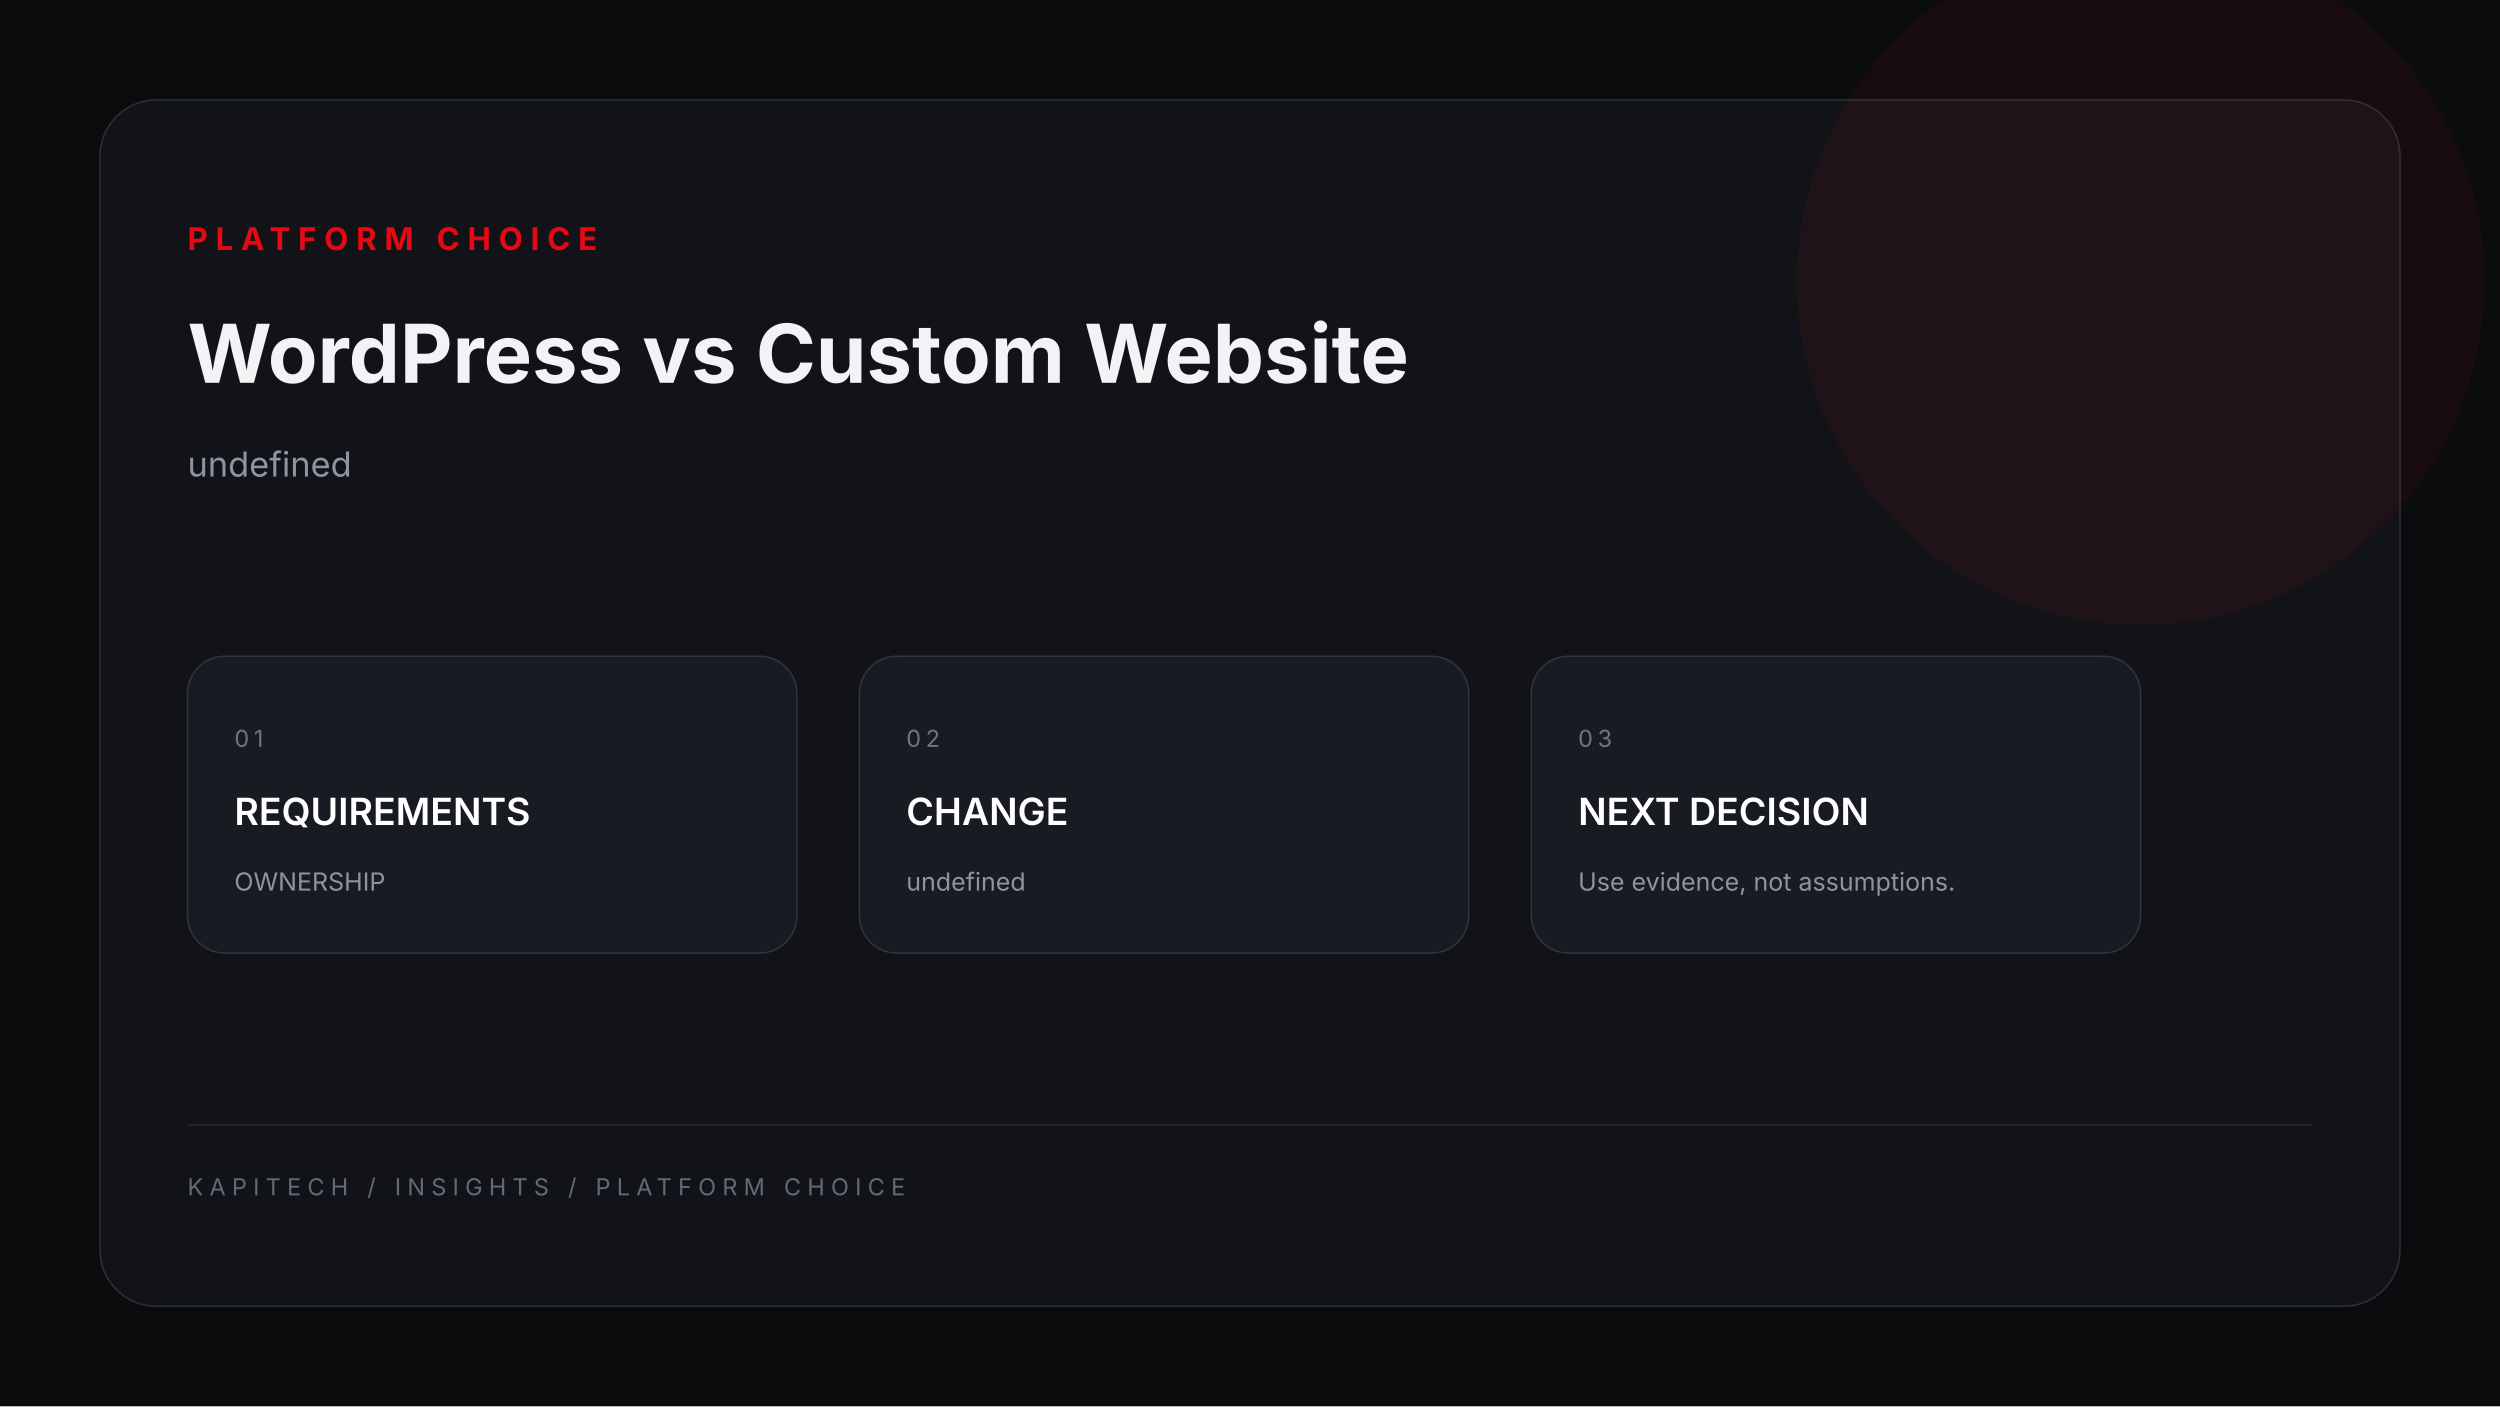
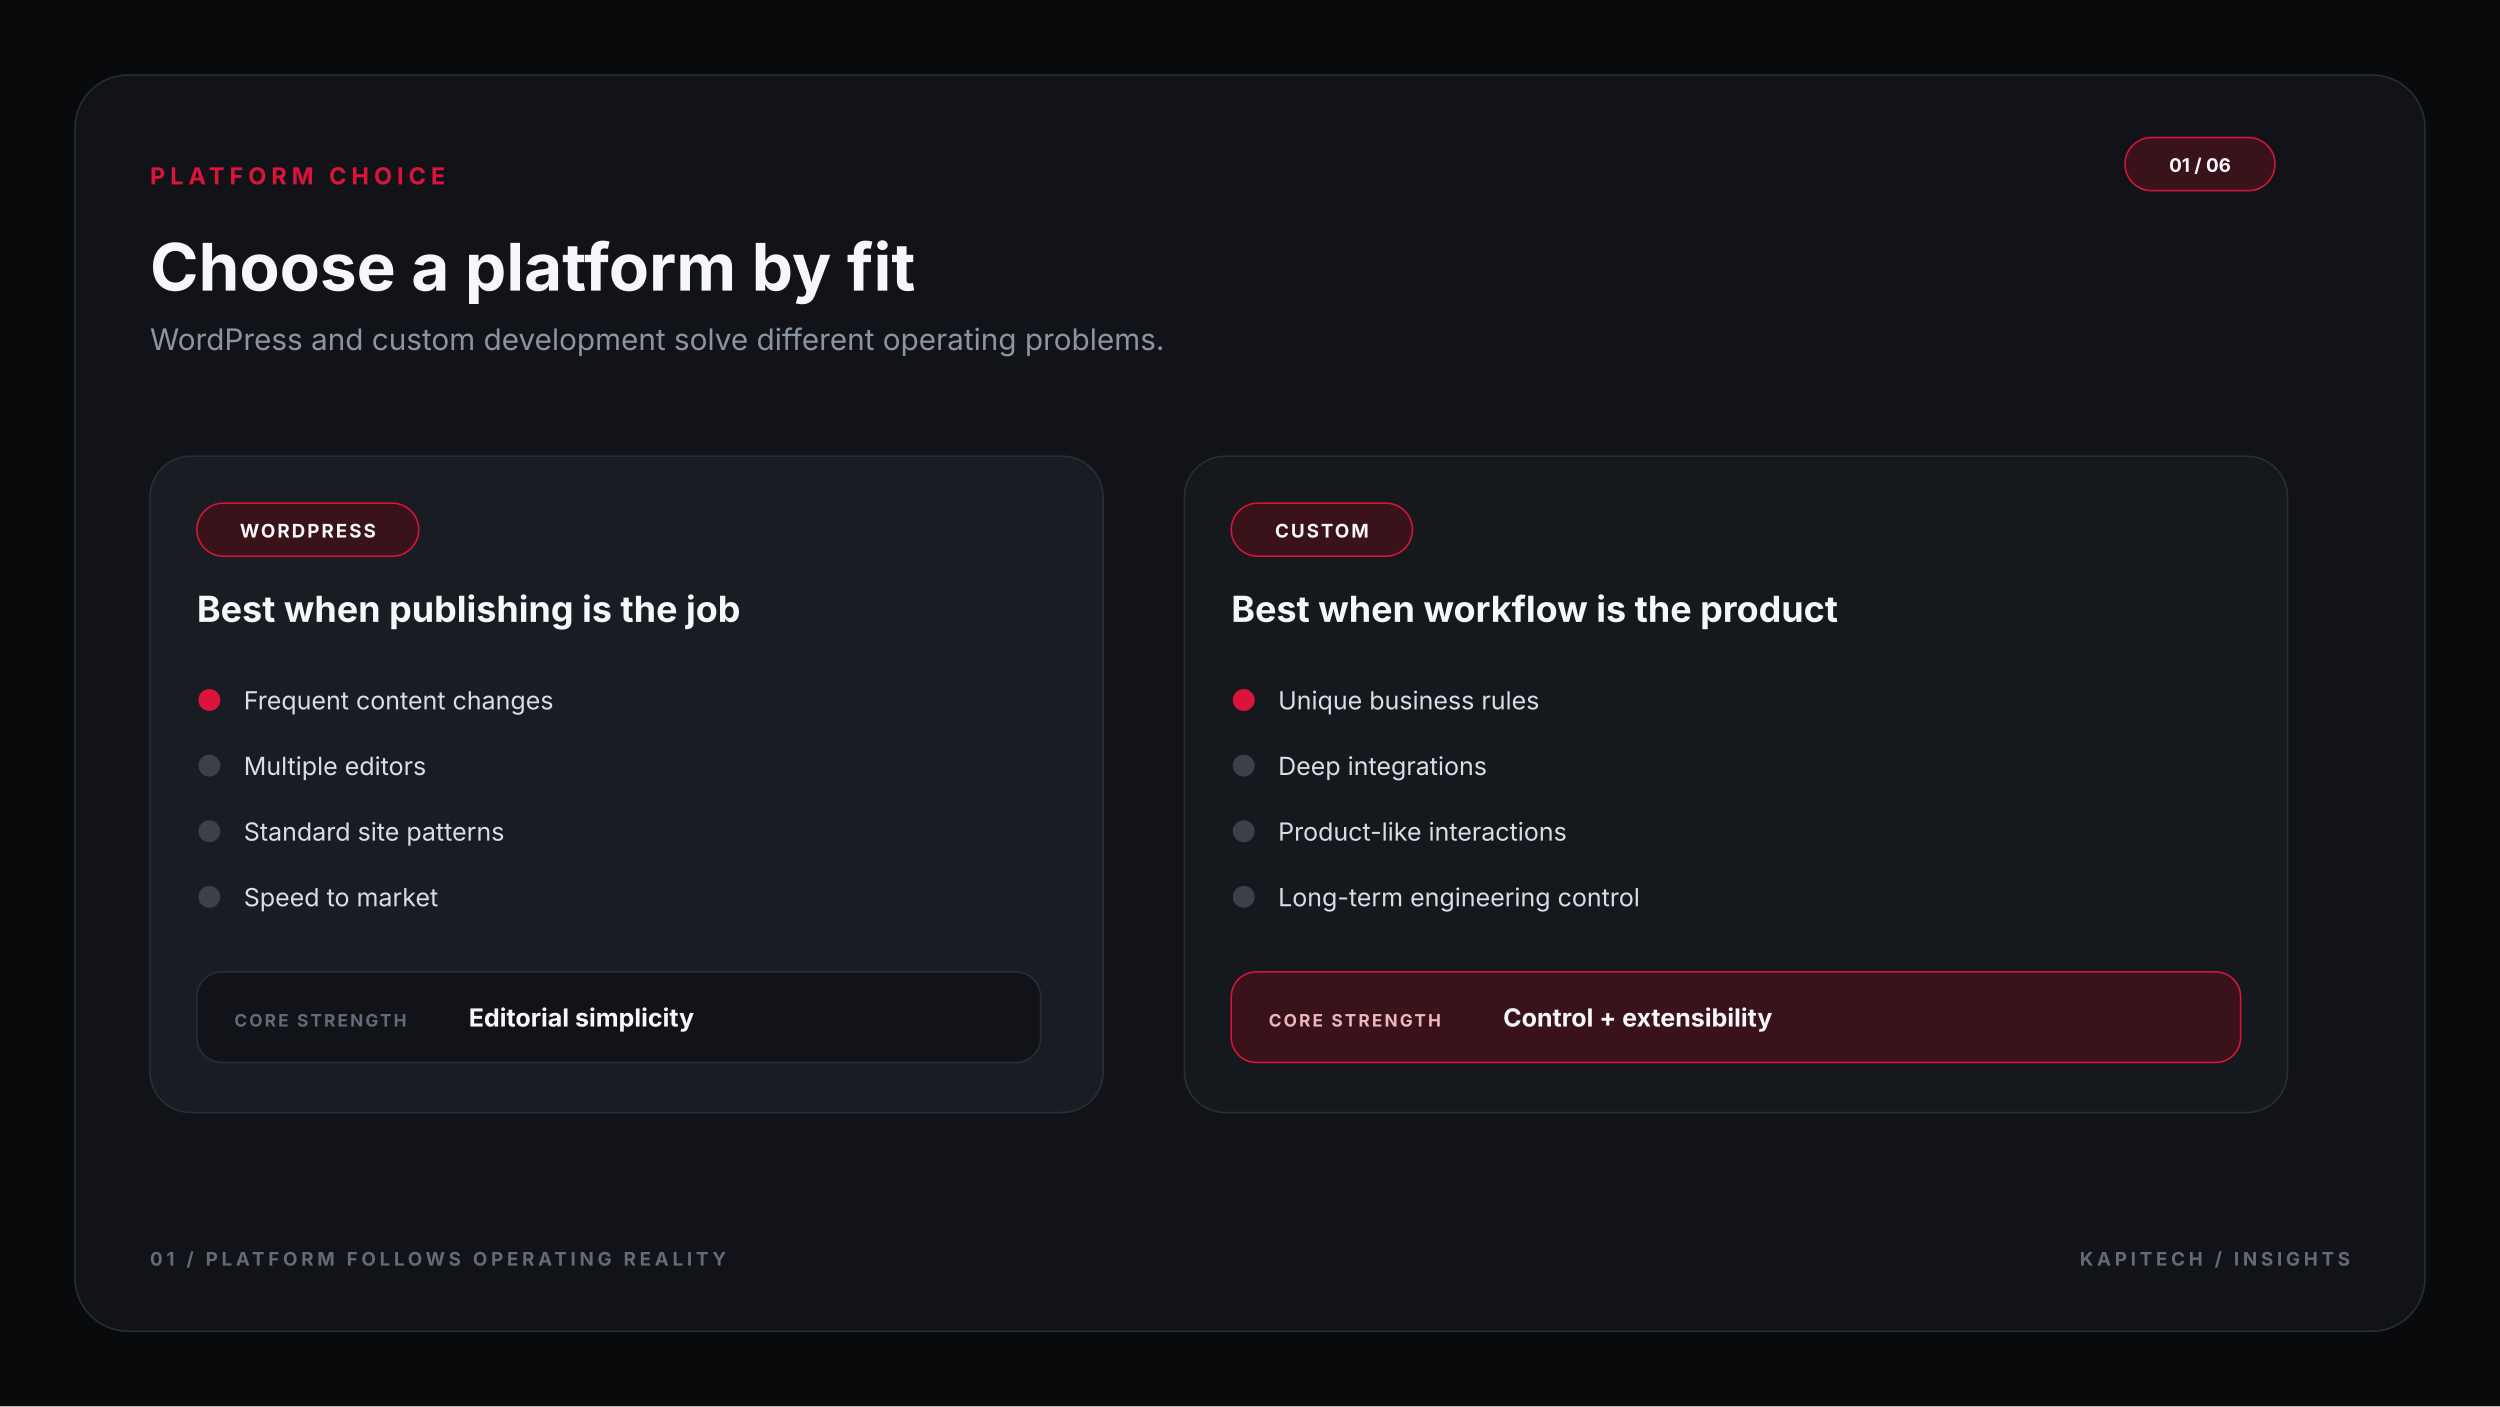
- <svg xmlns="http://www.w3.org/2000/svg" viewBox="0 0 1600 900" role="img">
-   <rect width="1600" height="900" fill="#0B0C0E" />
-   <rect x="64" y="64" width="1472" height="772" rx="36" fill="#111318" stroke="#2B2F37" />
-   <circle cx="1370" cy="180" r="220" fill="#E50914" opacity=".07" />
-   <text x="120" y="160" fill="#E50914" font-family="Inter,Arial,sans-serif" font-size="20" font-weight="700" letter-spacing="5">PLATFORM CHOICE</text>
-   <text x="120" y="245" fill="#F3F3F6" font-family="Inter,Arial,sans-serif" font-size="52" font-weight="700">WordPress vs Custom Website</text>
-   <text x="120" y="305" fill="#8E95A2" font-family="Inter,Arial,sans-serif" font-size="22">undefined</text>
-   <g transform="translate(120 420)">
-     <rect width="390" height="190" rx="24" fill="#181B21" stroke="#30343D" />
-     <text x="30" y="58" fill="#6D7581" font-family="Inter,Arial" font-size="15" letter-spacing="3">01</text>
-     <text x="30" y="108" fill="#FFF" font-family="Inter,Arial" font-size="24" font-weight="600">REQUIREMENTS</text>
-     <text x="30" y="150" fill="#8D94A0" font-family="Inter,Arial" font-size="16">OWNERSHIP</text>
-     <rect x="430" width="390" height="190" rx="24" fill="#181B21" stroke="#30343D" />
-     <text x="460" y="58" fill="#6D7581" font-family="Inter,Arial" font-size="15" letter-spacing="3">02</text>
-     <text x="460" y="108" fill="#FFF" font-family="Inter,Arial" font-size="24" font-weight="600">CHANGE</text>
-     <text x="460" y="150" fill="#8D94A0" font-family="Inter,Arial" font-size="16">undefined</text>
-     <rect x="860" width="390" height="190" rx="24" fill="#181B21" stroke="#30343D" />
-     <text x="890" y="58" fill="#6D7581" font-family="Inter,Arial" font-size="15" letter-spacing="3">03</text>
-     <text x="890" y="108" fill="#FFF" font-family="Inter,Arial" font-size="24" font-weight="600">NEXT DECISION</text>
-     <text x="890" y="150" fill="#8D94A0" font-family="Inter,Arial" font-size="16">Use evidence, not assumptions.</text>
-   </g>
-   <path d="M120 720H1480" stroke="#242831" />
-   <text x="120" y="765" fill="#626A77" font-family="Inter,Arial" font-size="15" letter-spacing="4">KAPITECH / INSIGHTS / PLATFORM CHOICE</text>
+ <svg xmlns="http://www.w3.org/2000/svg" viewBox="0 0 1600 900" role="img" aria-labelledby="title desc">
+   <rect width="1600" height="900" fill="#090A0C" />
+   <rect x="48" y="48" width="1504" height="804" rx="34" fill="#111318" stroke="#292E36" />
+   <text x="96" y="118" fill="#DC143C" font-family="Inter,Arial" font-size="15" font-weight="700" letter-spacing="3.2">PLATFORM CHOICE</text>
+   <text x="96" y="186" fill="#F5F7FA" font-family="Inter,Arial" font-size="42" font-weight="700">Choose a platform by fit</text>
+   <text x="96" y="224" fill="#8B94A1" font-family="Inter,Arial" font-size="19">WordPress and custom development solve different operating problems.</text>
+   <rect x="1360" y="88" width="96" height="34" rx="17" fill="#3A121A" stroke="#DC143C" />
+   <text x="1408" y="110" text-anchor="middle" fill="#F5F7FA" font-family="Inter,Arial" font-size="12" font-weight="700">01 / 06</text>
+   <rect x="96" y="292" width="610" height="420" rx="26" fill="#191C22" stroke="#292E36" />
+   <rect x="126" y="322" width="142" height="34" rx="17" fill="#3A121A" stroke="#DC143C" />
+   <text x="197" y="344" text-anchor="middle" fill="#F5F7FA" font-family="Inter,Arial" font-size="12" font-weight="700" letter-spacing="1.3">WORDPRESS</text>
+   <text x="126" y="398" fill="#F5F7FA" font-family="Inter,Arial" font-size="23" font-weight="700">Best when publishing is the job</text>
+   <circle cx="134" cy="448" r="7" fill="#DC143C" />
+   <text x="156" y="454" fill="#D9DEE6" font-family="Inter,Arial" font-size="16">Frequent content changes</text>
+   <circle cx="134" cy="490" r="7" fill="#3B414B" />
+   <text x="156" y="496" fill="#D9DEE6" font-family="Inter,Arial" font-size="16">Multiple editors</text>
+   <circle cx="134" cy="532" r="7" fill="#3B414B" />
+   <text x="156" y="538" fill="#D9DEE6" font-family="Inter,Arial" font-size="16">Standard site patterns</text>
+   <circle cx="134" cy="574" r="7" fill="#3B414B" />
+   <text x="156" y="580" fill="#D9DEE6" font-family="Inter,Arial" font-size="16">Speed to market</text>
+   <rect x="126" y="622" width="540" height="58" rx="16" fill="#111318" stroke="#292E36" />
+   <text x="150" y="657" fill="#626B78" font-family="Inter,Arial" font-size="11" font-weight="700" letter-spacing="1.4">CORE STRENGTH</text>
+   <text x="300" y="657" fill="#F5F7FA" font-family="Inter,Arial" font-size="16" font-weight="700">Editorial simplicity</text>
+   <rect x="758" y="292" width="706" height="420" rx="26" fill="#15181D" stroke="#292E36" />
+   <rect x="788" y="322" width="116" height="34" rx="17" fill="#3A121A" stroke="#DC143C" />
+   <text x="846" y="344" text-anchor="middle" fill="#F5F7FA" font-family="Inter,Arial" font-size="12" font-weight="700" letter-spacing="1.3">CUSTOM</text>
+   <text x="788" y="398" fill="#F5F7FA" font-family="Inter,Arial" font-size="23" font-weight="700">Best when workflow is the product</text>
+   <circle cx="796" cy="448" r="7" fill="#DC143C" />
+   <text x="818" y="454" fill="#D9DEE6" font-family="Inter,Arial" font-size="16">Unique business rules</text>
+   <circle cx="796" cy="490" r="7" fill="#3B414B" />
+   <text x="818" y="496" fill="#D9DEE6" font-family="Inter,Arial" font-size="16">Deep integrations</text>
+   <circle cx="796" cy="532" r="7" fill="#3B414B" />
+   <text x="818" y="538" fill="#D9DEE6" font-family="Inter,Arial" font-size="16">Product-like interactions</text>
+   <circle cx="796" cy="574" r="7" fill="#3B414B" />
+   <text x="818" y="580" fill="#D9DEE6" font-family="Inter,Arial" font-size="16">Long-term engineering control</text>
+   <rect x="788" y="622" width="646" height="58" rx="16" fill="#3A121A" stroke="#DC143C" />
+   <text x="812" y="657" fill="#F0B6C0" font-family="Inter,Arial" font-size="11" font-weight="700" letter-spacing="1.4">CORE STRENGTH</text>
+   <text x="962" y="657" fill="#F5F7FA" font-family="Inter,Arial" font-size="16" font-weight="700">Control + extensibility</text>
+   <text x="96" y="810" fill="#626B78" font-family="Inter,Arial" font-size="12" font-weight="700" letter-spacing="2.4">01 / PLATFORM FOLLOWS OPERATING REALITY</text>
+   <text x="1504" y="810" text-anchor="end" fill="#626B78" font-family="Inter,Arial" font-size="12" font-weight="700" letter-spacing="2.4">KAPITECH / INSIGHTS</text>
</svg>
